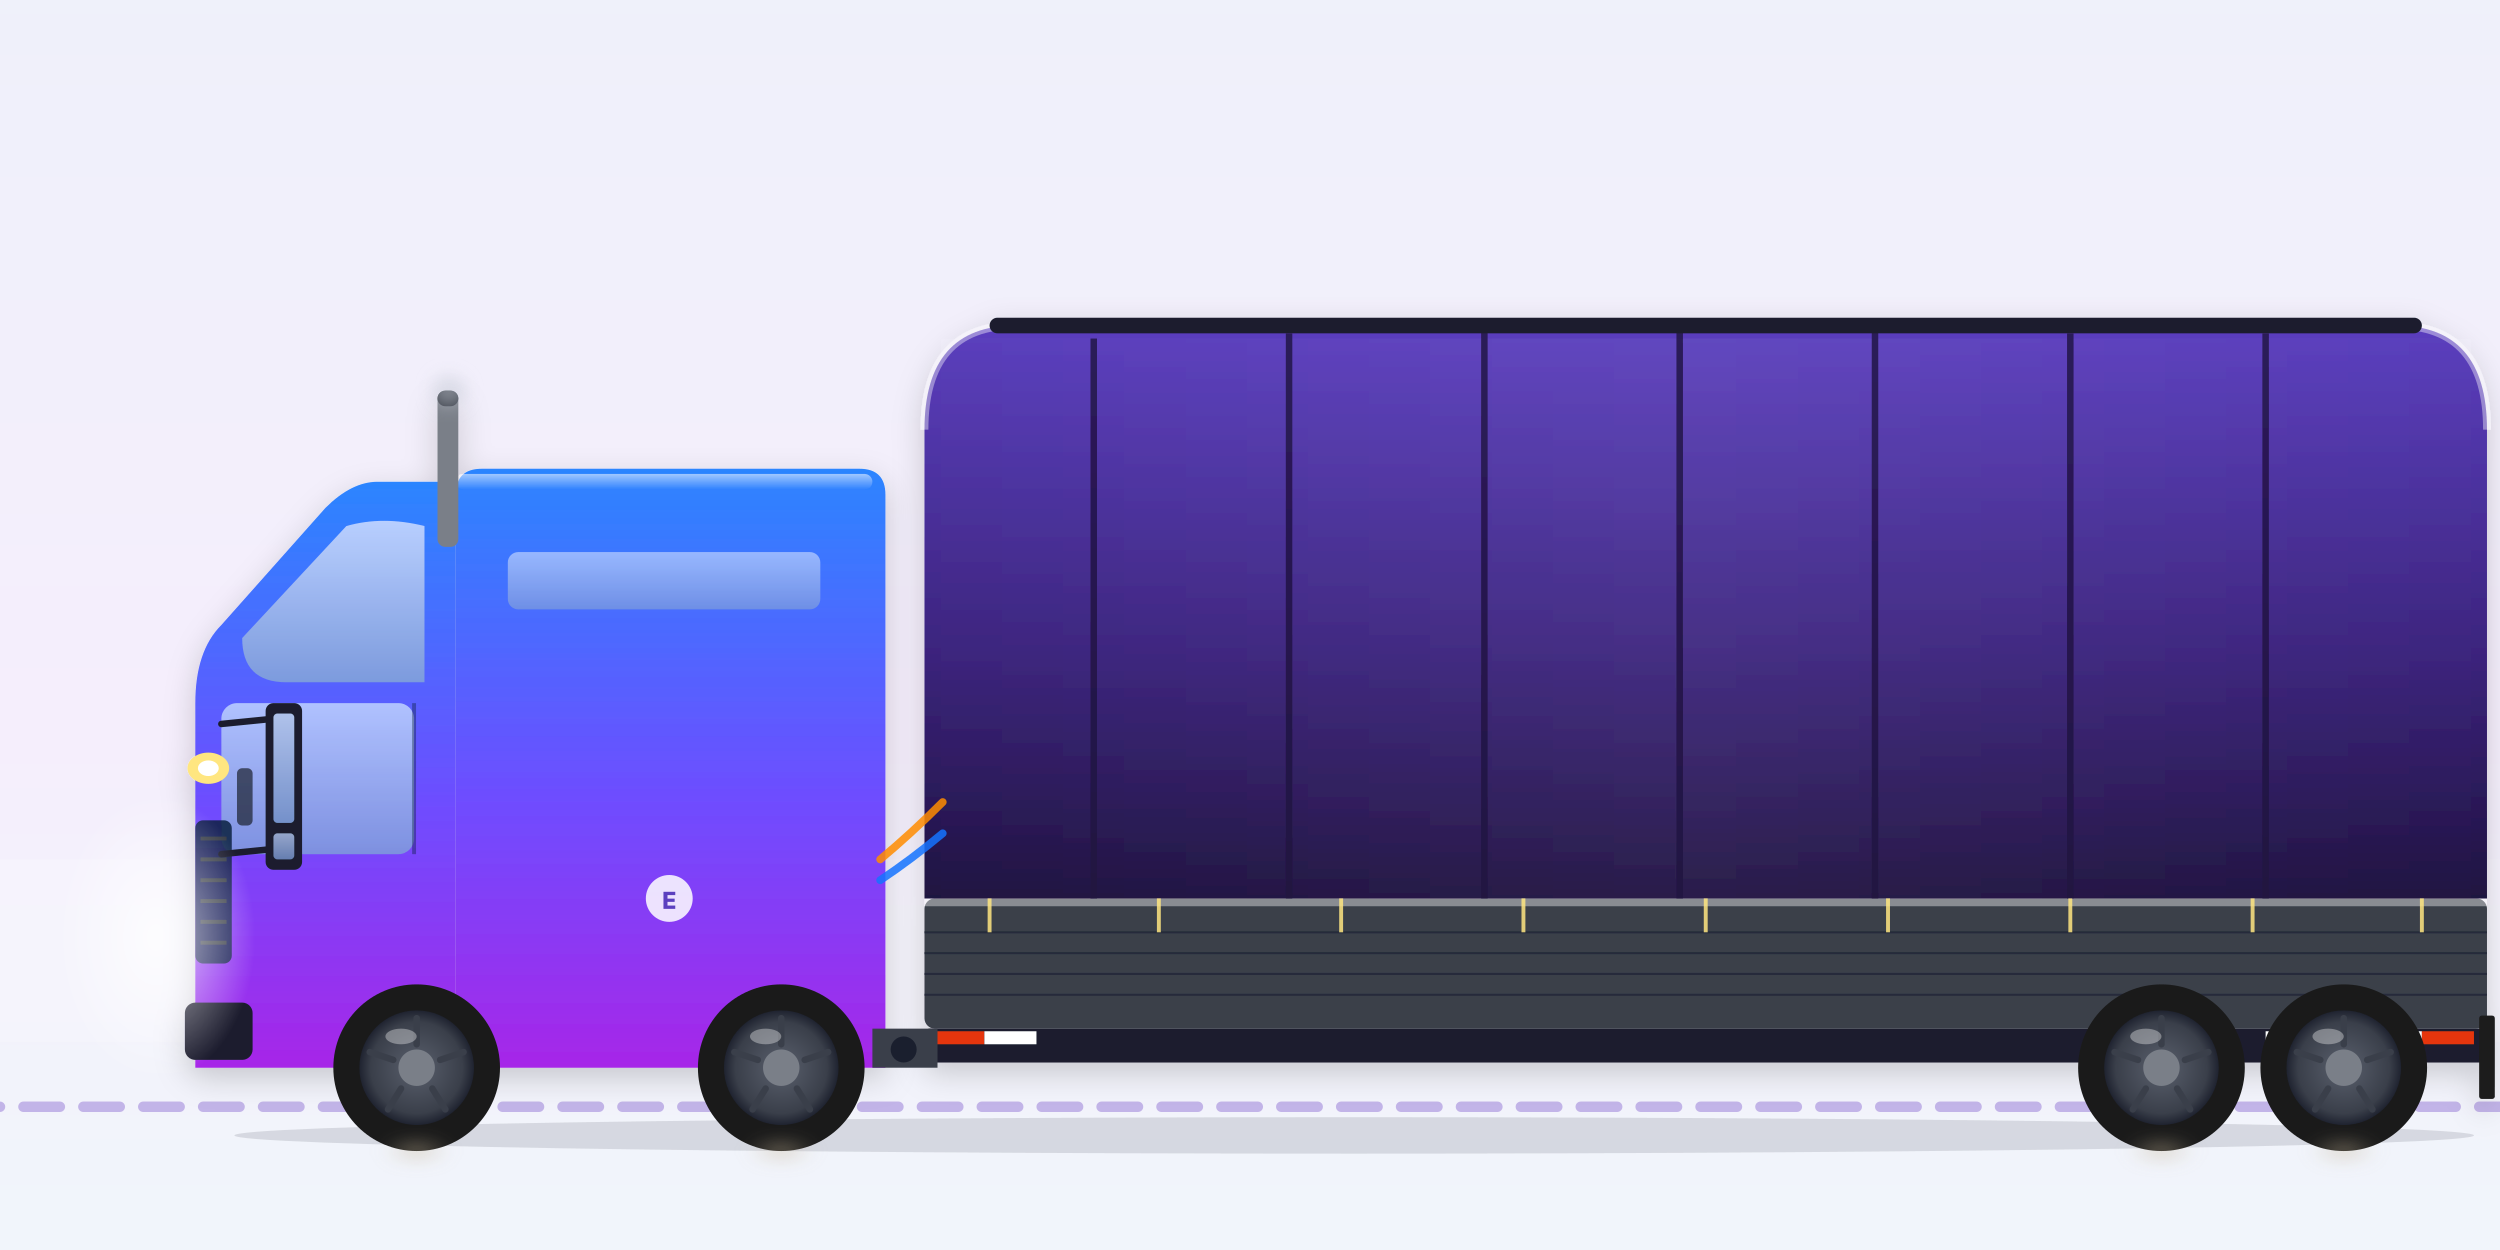
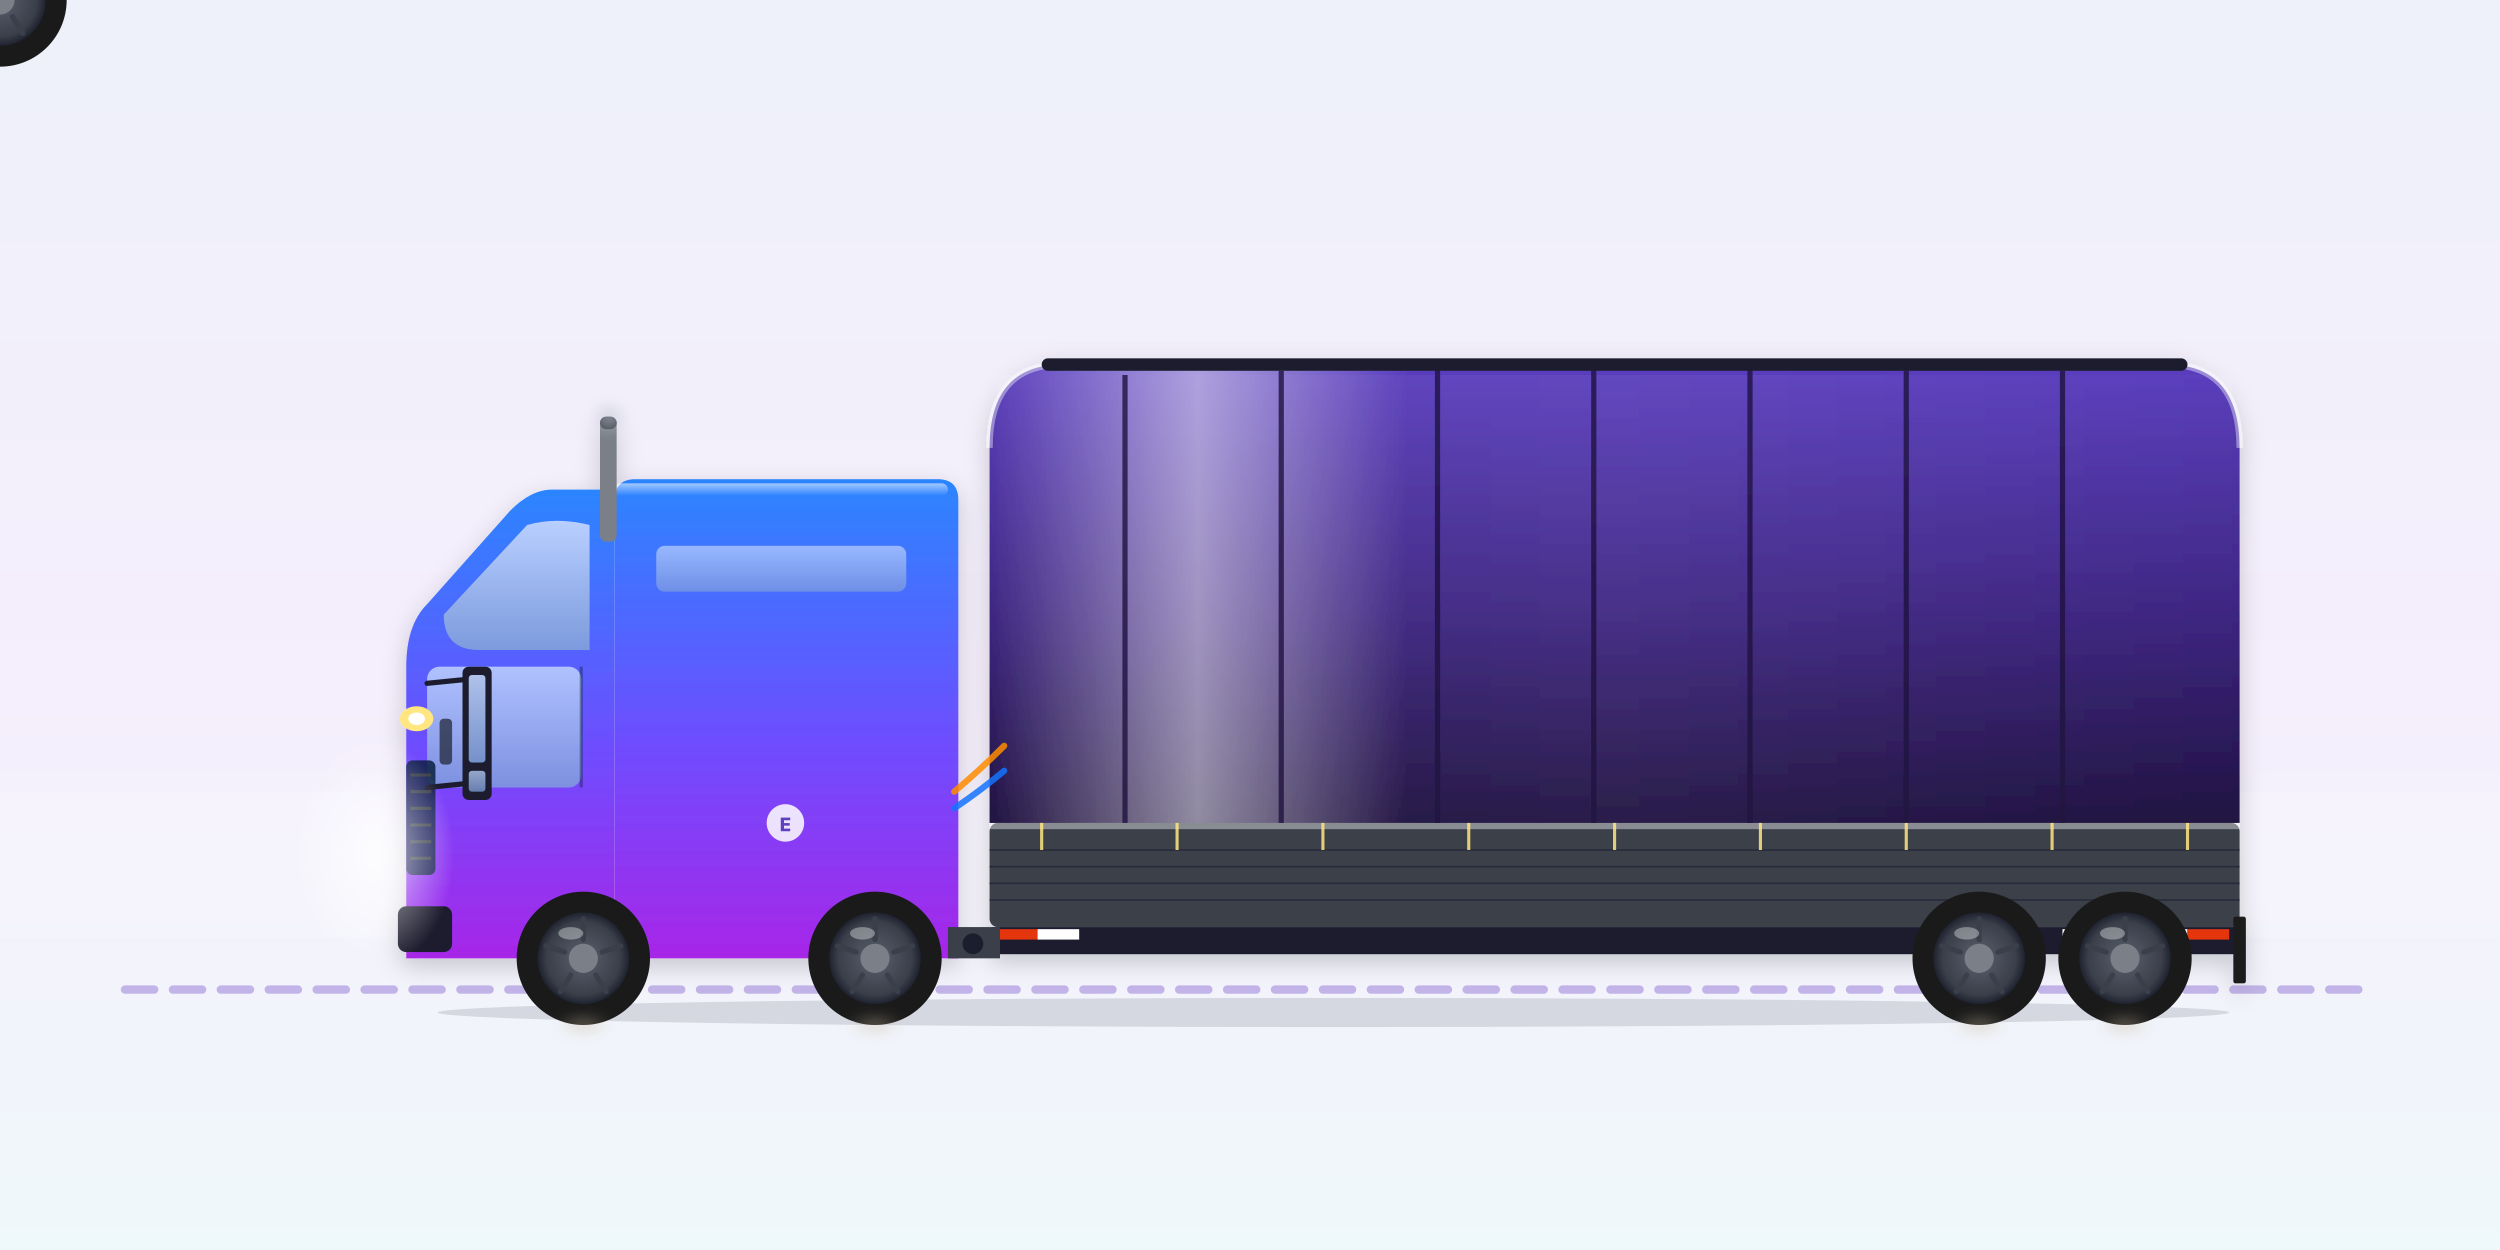
- <svg xmlns="http://www.w3.org/2000/svg" width="1200" height="600" viewBox="0 50 1200 480" preserveAspectRatio="xMidYMid slice">
+ <svg xmlns="http://www.w3.org/2000/svg" width="1200" height="600" viewBox="0 0 1200 600" preserveAspectRatio="xMidYMid meet">
  <style>
    /* ========== CHASSIS BOB — the body floats on suspension ========== */
    .chassis-bob   { animation: chassis-bob 0.5s ease-in-out infinite; }
    @keyframes chassis-bob {
      0%, 100% { transform: translateY(0); }
      50%      { transform: translateY(-1.5px); }
    }
    .cab-sway      { animation: cab-sway 0.5s ease-in-out infinite -0.12s; }
    @keyframes cab-sway {
      0%, 100% { transform: translateY(0)    rotate(0deg); }
      50%      { transform: translateY(-0.8px) rotate(-0.15deg); }
    }
    .mudflap       { transform-origin: 1075px 440px;
                      animation: mudflap-flutter 0.42s ease-in-out infinite; }
    @keyframes mudflap-flutter {
      0%, 100% { transform: rotate(0deg)   translateX(0); }
      50%      { transform: rotate(-4deg)  translateX(0.4px); }
    }
    .streak        { animation: streak-drift 1.2s linear infinite; opacity: 0; }
    .streak.s2     { animation-delay: -0.4s; }
    .streak.s3     { animation-delay: -0.8s; }
    @keyframes streak-drift {
      0%   { transform: translateX(0);    opacity: 0; }
      15%  { opacity: 0.45; }
      85%  { opacity: 0.45; }
      100% { transform: translateX(180px); opacity: 0; }
    }
    .bow-air       { animation: bow-air-pulse 1.4s ease-in-out infinite;
                      transform-origin: 180px 410px; }
    @keyframes bow-air-pulse {
      0%, 100% { transform: scale(1)   translateX(0);   opacity: 0.18; }
      50%      { transform: scale(1.1) translateX(-3px); opacity: 0.32; }
    }
    .tire-dust     { animation: tire-dust 1.6s ease-out infinite; }
    @keyframes tire-dust {
      0%, 80%, 100% { opacity: 0; transform: translateX(0) scale(0.4); }
      8%, 18%       { opacity: 0.45; transform: translateX(0) scale(0.4); }
      35%           { opacity: 0;    transform: translateX(14px) scale(1); }
    }

    /* ========== ORIGINAL MOTION VOCAB ========== */
    .sheen        { animation: sheen-sweep 5s ease-in-out infinite;
                      transform-box: fill-box; }
    @keyframes sheen-sweep {
      0%   { transform: translateX(-220px); opacity: 0; }
      30%  { opacity: 0.5; }
      70%  { opacity: 0.5; }
      100% { transform: translateX(220px); opacity: 0; }
    }
    .wordmark     { animation: wordmark-breath 6s ease-in-out infinite; }
    @keyframes wordmark-breath {
      0%, 100% { opacity: 0.14; }
      50%      { opacity: 0.24; }
    }
    .badge-e      { transform-box: fill-box; transform-origin: center;
                      animation: badge-pulse 3.2s ease-in-out infinite; }
    @keyframes badge-pulse {
      0%, 100% { transform: scale(1);    opacity: 0.85; }
      50%      { transform: scale(1.06); opacity: 1; }
    }
    .headlight-glow { animation: headlight-pulse 4s ease-in-out infinite; }
    @keyframes headlight-pulse {
      0%, 100% { opacity: 0.85; }
      50%      { opacity: 1; }
    }
    .airlines     { animation: airlines-vibrate 0.55s ease-in-out infinite;
                      transform-box: fill-box; }
    @keyframes airlines-vibrate {
      0%, 100% { transform: translateY(0); }
      50%      { transform: translateY(0.6px); }
    }
    .chevron      { animation: chevron-pulse 2.2s ease-in-out infinite; }
    @keyframes chevron-pulse {
      0%, 100% { opacity: 0.3; }
      50%      { opacity: 0.65; }
    }
    .sky-shimmer  { animation: sky-drift 14s linear infinite;
                      transform-box: fill-box; }
    @keyframes sky-drift {
      from { transform: translateX(-40px); opacity: 0.12; }
      50%  { opacity: 0.22; }
      to   { transform: translateX(40px); opacity: 0.12; }
    }
    .ground-line  { stroke-dasharray: 14 9;
                      animation: ground-dash 1.6s linear infinite; }
    @keyframes ground-dash {
      from { stroke-dashoffset: 0; }
      to   { stroke-dashoffset: -46; }
    }
    /* ========== BRAND LOCKUP ========== */
    .brand-mark {
      transform-box: fill-box; transform-origin: center;
      animation: brand-pulse 3.6s ease-in-out infinite;
    }
    @keyframes brand-pulse {
      0%, 100% { transform: scale(1);    opacity: 0.92; }
      50%      { transform: scale(1.05); opacity: 1; }
    }
    .brand-word { animation: brand-word-breath 6s ease-in-out infinite; }
    @keyframes brand-word-breath {
      0%, 100% { opacity: 0.78; }
      50%      { opacity: 1; }
    }

    @media (prefers-reduced-motion: reduce) {
      .chassis-bob, .cab-sway, .mudflap, .streak, .bow-air, .tire-dust,
      .sheen, .wordmark, .badge-e, .headlight-glow, .airlines, .chevron,
      .sky-shimmer, .ground-line, .brand-mark, .brand-word { animation: none !important; }
    }
  
    /* ========== DARK-MODE OVERRIDES (2026-05-16) ========== */
    @media (prefers-color-scheme: dark) {
      .sky-bg          { fill: url(#skyDark) !important; }
      .ground-line     { stroke: #5E4FC6 !important; opacity: 0.55 !important; }
      .ground-shadow   { fill: #060912 !important; opacity: 0.55 !important; }
      .brand-word      { fill: #C9B6FF !important; }
      .brand-tagline   { fill: #8B7FE3 !important; }
      .equipment-label { fill: #C9B6FF !important; }
      .equipment-sub   { fill: #8B7FE3 !important; }
      .equipment-rule  { stroke: #6E4DFF !important; }
    }
  </style>
  <defs>
    <linearGradient id="skyDark" x1="0" y1="0" x2="0" y2="1">
      <stop offset="0%" stop-color="#0A0F1F" />
      <stop offset="55%" stop-color="#141A2E" />
      <stop offset="100%" stop-color="#0B0F1B" />
    </linearGradient>
    <linearGradient id="brandIridescent" x1="0" y1="0" x2="1" y2="1">
      <stop offset="0%" stop-color="#1473FF" />
      <stop offset="50%" stop-color="#6E4DFF" />
      <stop offset="100%" stop-color="#BE01FF" />
    </linearGradient>
    <linearGradient id="sky" x1="0" y1="0" x2="0" y2="1">
      <stop offset="0%" stop-color="#EEF1FA" />
      <stop offset="55%" stop-color="#F5EEFC" />
      <stop offset="100%" stop-color="#EFF8FA" />
    </linearGradient>
    <linearGradient id="cab" x1="0" y1="0" x2="0" y2="1">
      <stop offset="0%" stop-color="#2B85FF" />
      <stop offset="55%" stop-color="#6E4DFF" />
      <stop offset="100%" stop-color="#A726E8" />
    </linearGradient>
    <linearGradient id="cabRoof" x1="0" y1="0" x2="0" y2="1">
      <stop offset="0%" stop-color="#FFFFFF" stop-opacity="0.55" />
      <stop offset="100%" stop-color="#FFFFFF" stop-opacity="0" />
    </linearGradient>
    <linearGradient id="windowGlass" x1="0" y1="0" x2="0" y2="1">
      <stop offset="0%" stop-color="#BFD3FF" />
      <stop offset="100%" stop-color="#7E9DDB" />
    </linearGradient>
    <linearGradient id="tarp" x1="0" y1="0" x2="0" y2="1">
      <stop offset="0%" stop-color="#5B3FBF" />
      <stop offset="55%" stop-color="#3D2580" />
      <stop offset="100%" stop-color="#1F1240" />
    </linearGradient>
    <linearGradient id="tarpRibbing" x1="0" y1="0" x2="1" y2="0">
      <stop offset="0%" stop-color="#FFFFFF" stop-opacity="0" />
      <stop offset="50%" stop-color="#FFFFFF" stop-opacity="0.1" />
      <stop offset="100%" stop-color="#FFFFFF" stop-opacity="0" />
    </linearGradient>
    <radialGradient id="rim" cx="0.5" cy="0.5" r="0.5">
      <stop offset="0%" stop-color="#5A606D" />
      <stop offset="80%" stop-color="#3A3F4A" />
      <stop offset="100%" stop-color="#1F2330" />
    </radialGradient>
    <filter id="rigShadow" x="-10%" y="-10%" width="120%" height="130%">
      <feGaussianBlur in="SourceAlpha" stdDeviation="6" />
      <feOffset dx="0" dy="4" result="offsetBlur" />
      <feComponentTransfer>
        <feFuncA type="linear" slope="0.18" />
      </feComponentTransfer>
      <feMerge>
        <feMergeNode />
        <feMergeNode in="SourceGraphic" />
      </feMerge>
    </filter>
    <linearGradient id="bowHazeGrad" x1="0" y1="0" x2="0" y2="1">
      <stop offset="0%" stop-color="#FFFFFF" stop-opacity="0.75" />
      <stop offset="100%" stop-color="#FFFFFF" stop-opacity="0" />
    </linearGradient>
    <radialGradient id="bowHaze" cx="0.5" cy="0.5" r="0.5">
      <stop offset="0%" stop-color="#FFFFFF" stop-opacity="0.75" />
      <stop offset="100%" stop-color="#FFFFFF" stop-opacity="0" />
    </radialGradient>
    <radialGradient id="dustCloud" cx="0.5" cy="0.5" r="0.5">
      <stop offset="0%" stop-color="#C8B89A" stop-opacity="0.55" />
      <stop offset="100%" stop-color="#C8B89A" stop-opacity="0" />
    </radialGradient>
    <filter id="softBlur" x="-50%" y="-50%" width="200%" height="200%">
      <feGaussianBlur stdDeviation="3" />
    </filter>
+     <clipPath id="tarpClip">
+       <path d="M 475 395 L 475 215 Q 475 175 510 175 L 1040 175 Q 1075 175 1075 215 L 1075 395 Z" />
+     </clipPath>
+     <linearGradient id="tarpSheen" x1="0" y1="0" x2="1" y2="0">
+       <stop offset="0%" stop-color="#FFFFFF" stop-opacity="0" />
+       <stop offset="50%" stop-color="#FFFFFF" stop-opacity="0.5" />
+       <stop offset="100%" stop-color="#FFFFFF" stop-opacity="0" />
+     </linearGradient>
  </defs>
  <g class="chassis-bob">
    <rect class="sky-bg" width="1200" height="600" fill="url(#sky)" />
    <rect x="0" y="380" width="1200" height="70" fill="#FFFFFF" opacity="0.18" />
    <line x1="60" y1="475" x2="1140" y2="475" stroke="#9B7FD9" stroke-width="4" stroke-dasharray="14 9" stroke-linecap="round" opacity="0.55" />
    <ellipse cx="640" cy="486" rx="430" ry="7" fill="#1A1F2E" opacity="0.13" />
    <g filter="url(#rigShadow)">
      <path d="M 460 250 L 460 460 L 295 460 L 295 240 Q 295 230 305 230 L 450 230 Q 460 230 460 240 Z" fill="url(#cab)" />
      <path d="M 295 240 L 295 460 L 195 460 L 195 320 Q 195 300 205 290 L 245 245 Q 255 235 265 235 L 290 235 Q 295 235 295 240 Z" fill="url(#cab)" />
      <rect x="295" y="232" width="160" height="6" rx="3" fill="url(#cabRoof)" />
      <path d="M 283 252 Q 267 248 253 252 L 213 295 Q 213 312 230 312 L 283 312 Z" fill="url(#windowGlass)" opacity="0.95" />
      <rect x="205" y="320" width="74" height="58" rx="6" fill="url(#windowGlass)" opacity="0.85" />
      <line x1="279" y1="320" x2="279" y2="378" stroke="#0A1F3F" stroke-width="1.5" opacity="0.4" />
      <rect x="315" y="262" width="120" height="22" rx="4" fill="url(#windowGlass)" opacity="0.7" />
      <rect x="211" y="345" width="6" height="22" rx="2" fill="#1A1F2E" opacity="0.7" />
      <ellipse cx="200" cy="345" rx="8" ry="6" fill="#FFE680" />
      <ellipse cx="200" cy="345" rx="4" ry="3" fill="#FFFFFF" />
      <rect x="195" y="365" width="14" height="55" rx="3" fill="#0A1F3F" opacity="0.85" />
      <g stroke="#3A3F4A" stroke-width="1.5">
        <line x1="197" y1="372" x2="207" y2="372" />
        <line x1="197" y1="380" x2="207" y2="380" />
        <line x1="197" y1="388" x2="207" y2="388" />
        <line x1="197" y1="396" x2="207" y2="396" />
        <line x1="197" y1="404" x2="207" y2="404" />
        <line x1="197" y1="412" x2="207" y2="412" />
      </g>
      <rect x="191" y="435" width="26" height="22" rx="4" fill="#1A1F2E" />
      <rect x="271" y="438" width="22" height="20" rx="2" fill="#1A1F2E" opacity="0.85" />
      <line x1="205" y1="328" x2="225" y2="326" stroke="#1A1F2E" stroke-width="2.5" stroke-linecap="round" />
      <line x1="205" y1="378" x2="225" y2="376" stroke="#1A1F2E" stroke-width="2.5" stroke-linecap="round" />
      <rect x="222" y="320" width="14" height="64" rx="3" fill="#1A1F2E" />
      <rect x="225" y="324" width="8" height="42" rx="1.5" fill="url(#windowGlass)" opacity="0.9" />
      <rect x="225" y="370" width="8" height="10" rx="1.5" fill="url(#windowGlass)" opacity="0.75" />
      <rect x="288" y="200" width="8" height="60" rx="3" fill="#7A7F88" />
      <rect x="288" y="200" width="8" height="6" rx="3" fill="#3A3F4A" />
      <circle cx="377" cy="395" r="9" fill="#FFFFFF" opacity="0.85" />
      <text x="377" y="399" text-anchor="middle" font-family="Inter, system-ui, sans-serif" font-weight="800" font-size="9" fill="#5B3FBF">E</text>
    </g>
    <g filter="url(#rigShadow)">
      <rect x="475" y="395" width="600" height="50" rx="4" fill="#3A3F4A" />
      <rect x="475" y="395" width="600" height="3" fill="#FFFFFF" opacity="0.4" />
      <g stroke="#1A1F2E" stroke-width="0.8" opacity="0.6">
        <line x1="475" y1="408" x2="1075" y2="408" />
        <line x1="475" y1="416" x2="1075" y2="416" />
        <line x1="475" y1="424" x2="1075" y2="424" />
        <line x1="475" y1="432" x2="1075" y2="432" />
      </g>
      <rect x="475" y="445" width="600" height="13" rx="2" fill="#1A1F2E" />
      <path d="M 475 395 L 475 215 Q 475 175 510 175 L 1040 175 Q 1075 175 1075 215 L 1075 395 Z" fill="url(#tarp)" />
      <path d="M 475 215 Q 475 175 510 175 L 1040 175 Q 1075 175 1075 215" stroke="#FFFFFF" stroke-width="3" fill="none" opacity="0.4" />
      <rect x="475" y="180" width="600" height="215" fill="url(#tarpRibbing)" opacity="0.5" />
+       <g clip-path="url(#tarpClip)">
+         <rect class="sheen" x="475" y="175" width="200" height="220" fill="url(#tarpSheen)" />
+       </g>
      <g stroke="#1F1240" stroke-width="2.5" opacity="0.8">
        <line x1="540" y1="180" x2="540" y2="395" />
        <line x1="615" y1="178" x2="615" y2="395" />
        <line x1="690" y1="176" x2="690" y2="395" />
        <line x1="765" y1="176" x2="765" y2="395" />
        <line x1="840" y1="176" x2="840" y2="395" />
        <line x1="915" y1="178" x2="915" y2="395" />
        <line x1="990" y1="178" x2="990" y2="395" />
      </g>
      <rect x="500" y="172" width="550" height="6" rx="3" fill="#1A1F2E" />
      <g stroke="#FFE680" stroke-width="1.5" opacity="0.85">
        <line x1="500" y1="395" x2="500" y2="408" />
        <line x1="565" y1="395" x2="565" y2="408" />
        <line x1="635" y1="395" x2="635" y2="408" />
        <line x1="705" y1="395" x2="705" y2="408" />
        <line x1="775" y1="395" x2="775" y2="408" />
        <line x1="845" y1="395" x2="845" y2="408" />
        <line x1="915" y1="395" x2="915" y2="408" />
        <line x1="985" y1="395" x2="985" y2="408" />
        <line x1="1050" y1="395" x2="1050" y2="408" />
      </g>
      <g>
        <rect x="478" y="446" width="20" height="5" fill="#E5350D" />
        <rect x="498" y="446" width="20" height="5" fill="#FFFFFF" />
        <rect x="990" y="446" width="20" height="5" fill="#FFFFFF" />
        <rect x="1010" y="446" width="20" height="5" fill="#E5350D" />
        <rect x="1030" y="446" width="20" height="5" fill="#FFFFFF" />
        <rect x="1050" y="446" width="20" height="5" fill="#E5350D" />
      </g>
      <rect x="1072" y="440" width="6" height="32" rx="1" fill="#1A1A1A" />
    </g>
    <rect x="455" y="445" width="25" height="15" fill="#3A3F4A" />
    <circle cx="467" cy="453" r="5" fill="#1A1F2E" />
  </g>
  <g id="wheelGroup">
    <circle cx="0" cy="0" r="32" fill="#1A1A1A" />
    <circle cx="0" cy="0" r="22" fill="url(#rim)" />
    <circle cx="0" cy="0" r="7" fill="#7A7F88" />
    <g stroke="#3A3F4A" stroke-width="2.5" stroke-linecap="round">
      <line x1="0" y1="-19" x2="0" y2="-9" />
      <line x1="18" y1="-6" x2="9" y2="-3" />
      <line x1="11" y1="16" x2="6" y2="8" />
      <line x1="-11" y1="16" x2="-6" y2="8" />
      <line x1="-18" y1="-6" x2="-9" y2="-3" />
    </g>
    <ellipse cx="-6" cy="-12" rx="6" ry="3" fill="#FFFFFF" opacity="0.35" />
  </g>
  <g transform="translate(420 460)">
    <g>
      <use href="#wheelGroup" />
      <animateTransform attributeName="transform" type="rotate" from="0" to="-360" dur="1.6s" repeatCount="indefinite" />
    </g>
  </g>
  <g transform="translate(280 460)">
    <g>
      <use href="#wheelGroup" />
      <animateTransform attributeName="transform" type="rotate" from="0" to="-360" dur="1.6s" repeatCount="indefinite" />
    </g>
  </g>
  <g transform="translate(950 460)">
    <g>
      <use href="#wheelGroup" />
      <animateTransform attributeName="transform" type="rotate" from="0" to="-360" dur="1.6s" repeatCount="indefinite" />
    </g>
  </g>
  <g transform="translate(1020 460)">
    <g>
      <use href="#wheelGroup" />
      <animateTransform attributeName="transform" type="rotate" from="0" to="-360" dur="1.6s" repeatCount="indefinite" />
    </g>
  </g>
  <path d="M 458 380 Q 470 370 482 358" stroke="#FF8C00" stroke-width="3" fill="none" stroke-linecap="round" opacity="0.85" />
  <path d="M 458 388 Q 470 380 482 370" stroke="#1473FF" stroke-width="3" fill="none" stroke-linecap="round" opacity="0.85" />
  <g opacity="0.75">
  </g>
  <g stroke="#9B7FD9" stroke-width="2.5" stroke-linecap="round" opacity="0.5">
    <line class="streak" x1="1090" y1="445" x2="1145" y2="445" />
    <line class="streak s2" x1="1085" y1="455" x2="1150" y2="455" />
    <line class="streak s3" x1="1095" y1="468" x2="1145" y2="468" />
  </g>
  <ellipse class="bow-air" cx="180" cy="410" rx="38" ry="55" fill="url(#bowHaze)" />
  <g filter="url(#softBlur)" opacity="0.5">
    <circle cx="292" cy="200" r="6" fill="#C8CDD8">
      <animate attributeName="cy" from="200" to="120" dur="2.6s" repeatCount="indefinite" />
      <animate attributeName="r" from="6" to="14" dur="2.6s" repeatCount="indefinite" />
      <animate attributeName="opacity" values="0;0.55;0.55;0" keyTimes="0;0.15;0.7;1" dur="2.6s" repeatCount="indefinite" />
    </circle>
    <circle cx="294" cy="200" r="5" fill="#C8CDD8">
      <animate attributeName="cy" from="200" to="120" dur="2.6s" begin="-0.9s" repeatCount="indefinite" />
      <animate attributeName="r" from="5" to="12" dur="2.6s" begin="-0.9s" repeatCount="indefinite" />
      <animate attributeName="opacity" values="0;0.55;0.55;0" keyTimes="0;0.15;0.7;1" dur="2.6s" begin="-0.9s" repeatCount="indefinite" />
    </circle>
    <circle cx="290" cy="200" r="4" fill="#C8CDD8">
      <animate attributeName="cy" from="200" to="120" dur="2.6s" begin="-1.7s" repeatCount="indefinite" />
      <animate attributeName="r" from="4" to="10" dur="2.6s" begin="-1.7s" repeatCount="indefinite" />
      <animate attributeName="opacity" values="0;0.55;0.55;0" keyTimes="0;0.15;0.7;1" dur="2.6s" begin="-1.7s" repeatCount="indefinite" />
    </circle>
  </g>
  <g filter="url(#softBlur)">
    <ellipse class="tire-dust" cx="420.0" cy="492.0" rx="14" ry="5" fill="url(#dustCloud)" />
    <ellipse class="tire-dust" cx="280.0" cy="492.0" rx="14" ry="5" fill="url(#dustCloud)" style="animation-delay:-0.4s" />
    <ellipse class="tire-dust" cx="950.0" cy="492.0" rx="14" ry="5" fill="url(#dustCloud)" style="animation-delay:-0.7s" />
    <ellipse class="tire-dust" cx="1020.0" cy="492.0" rx="14" ry="5" fill="url(#dustCloud)" style="animation-delay:-1.1s" />
  </g>
</svg>
